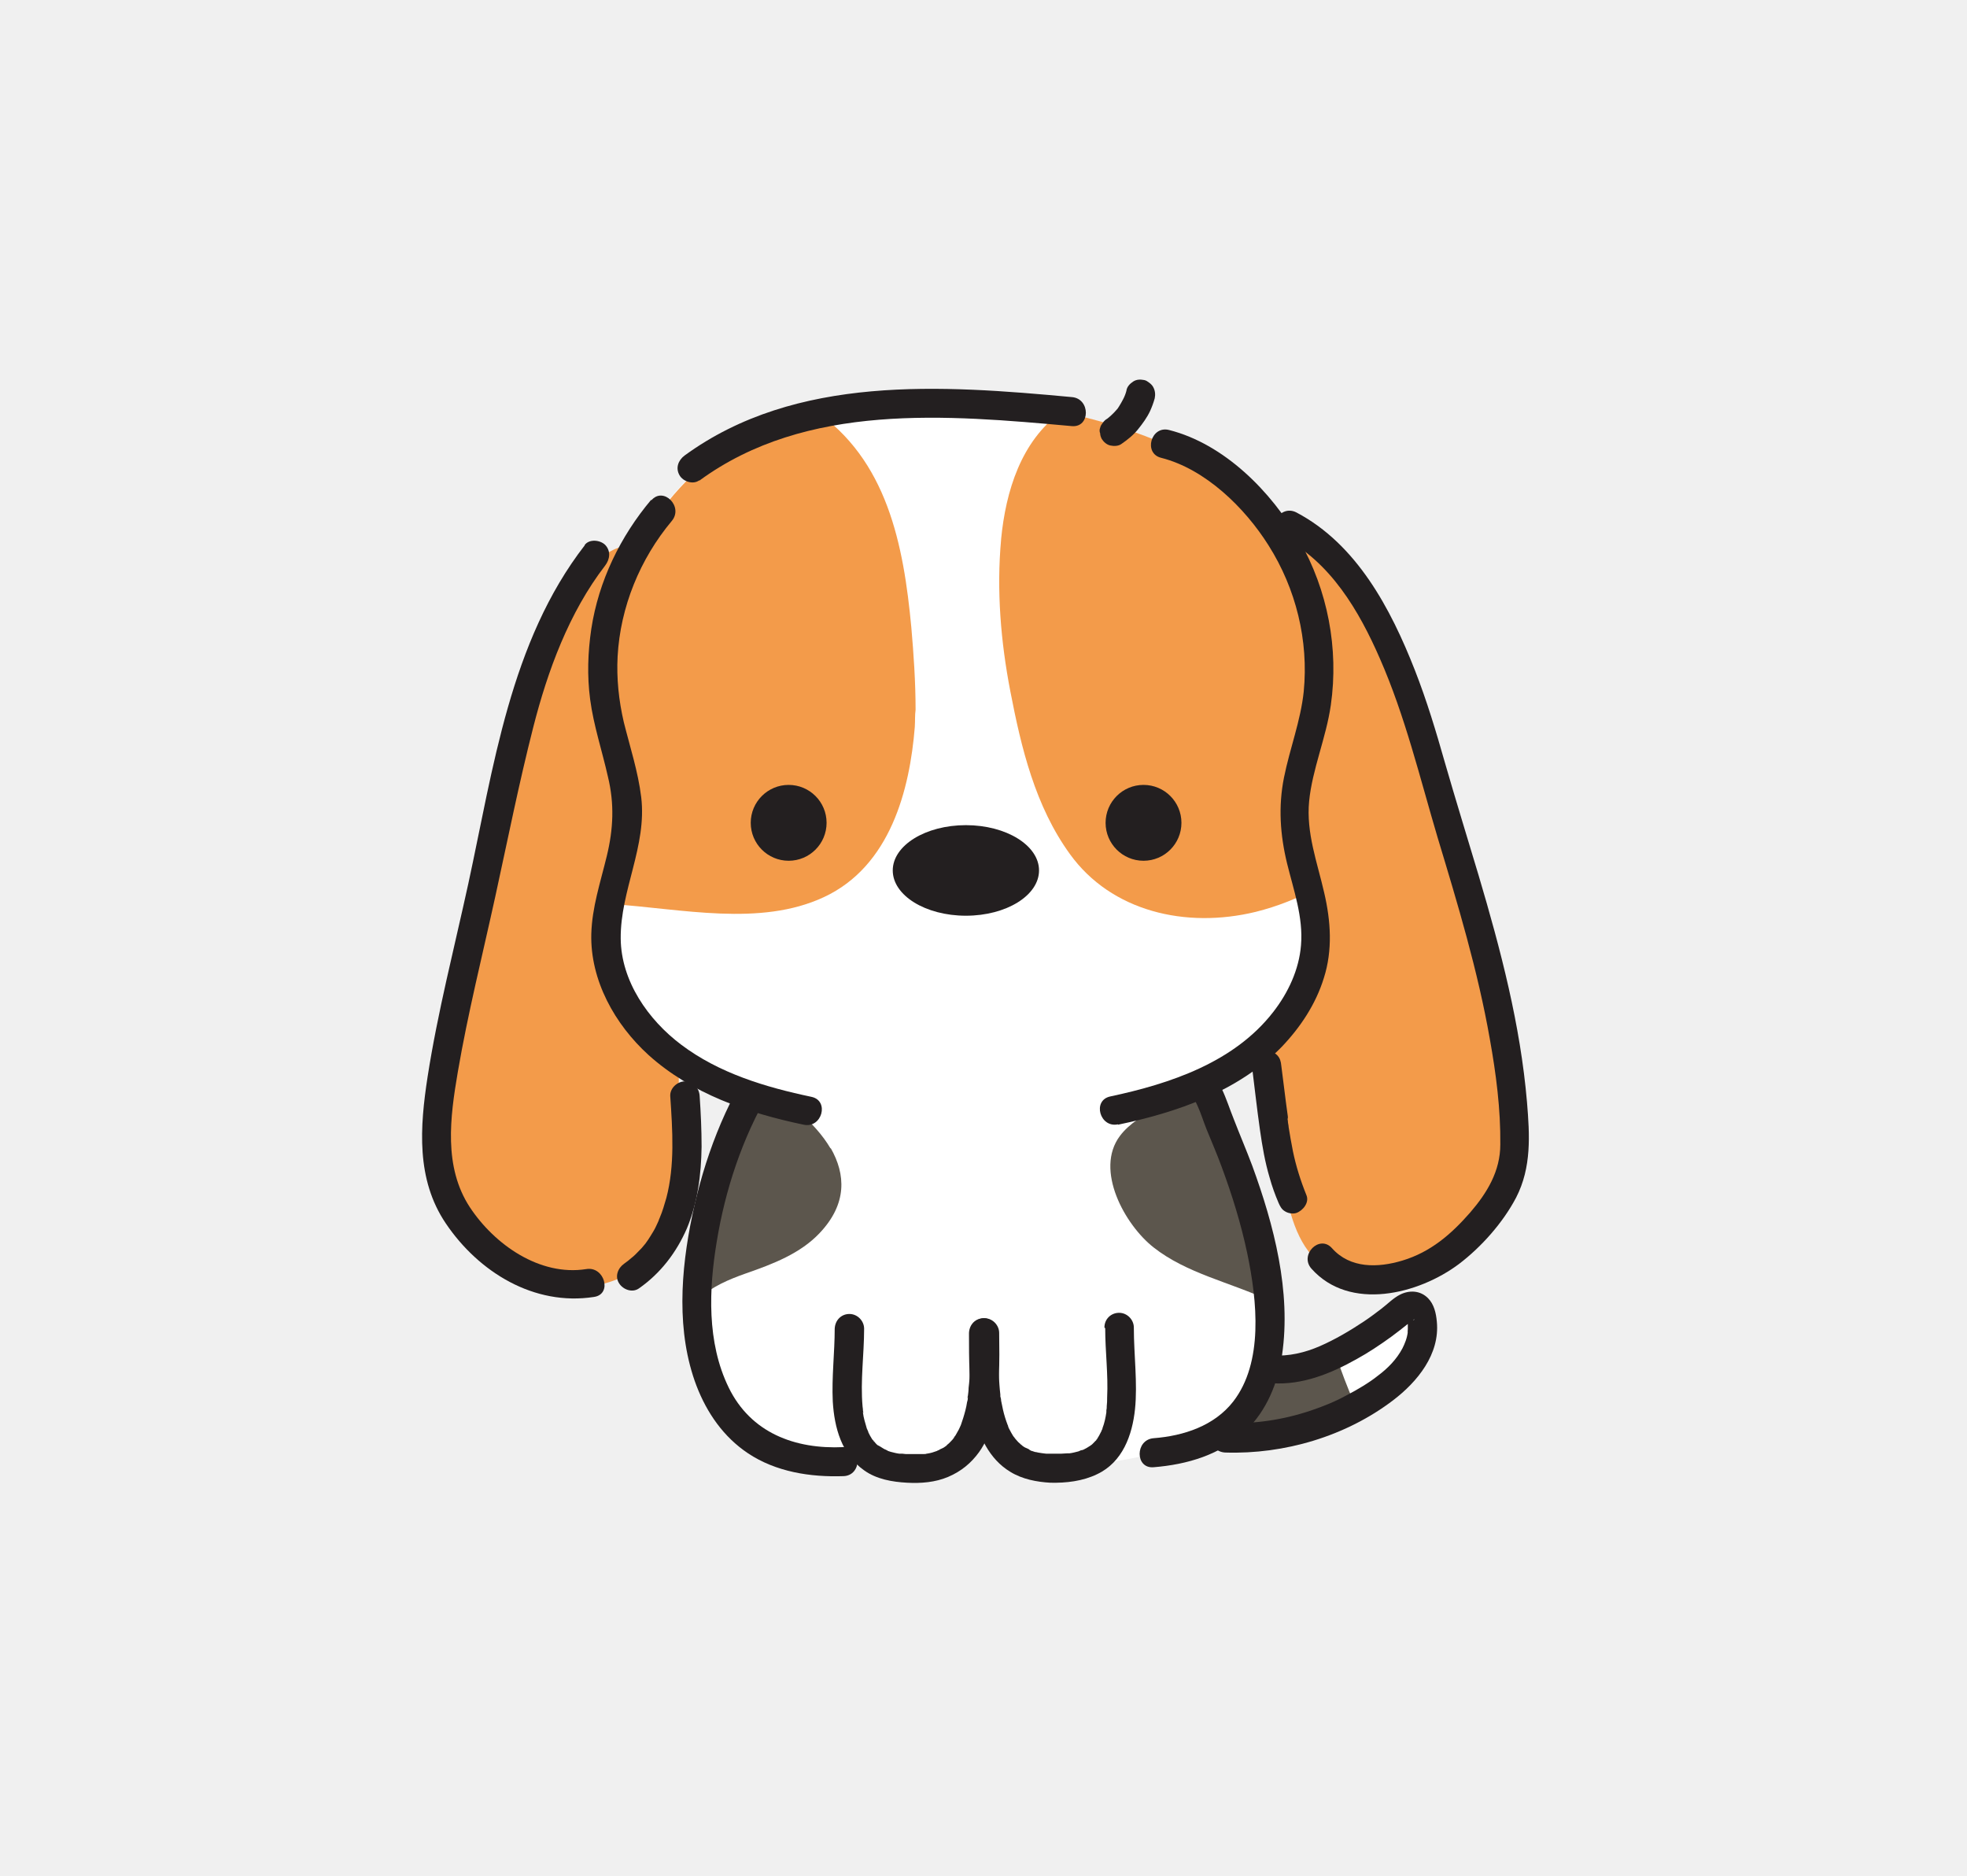
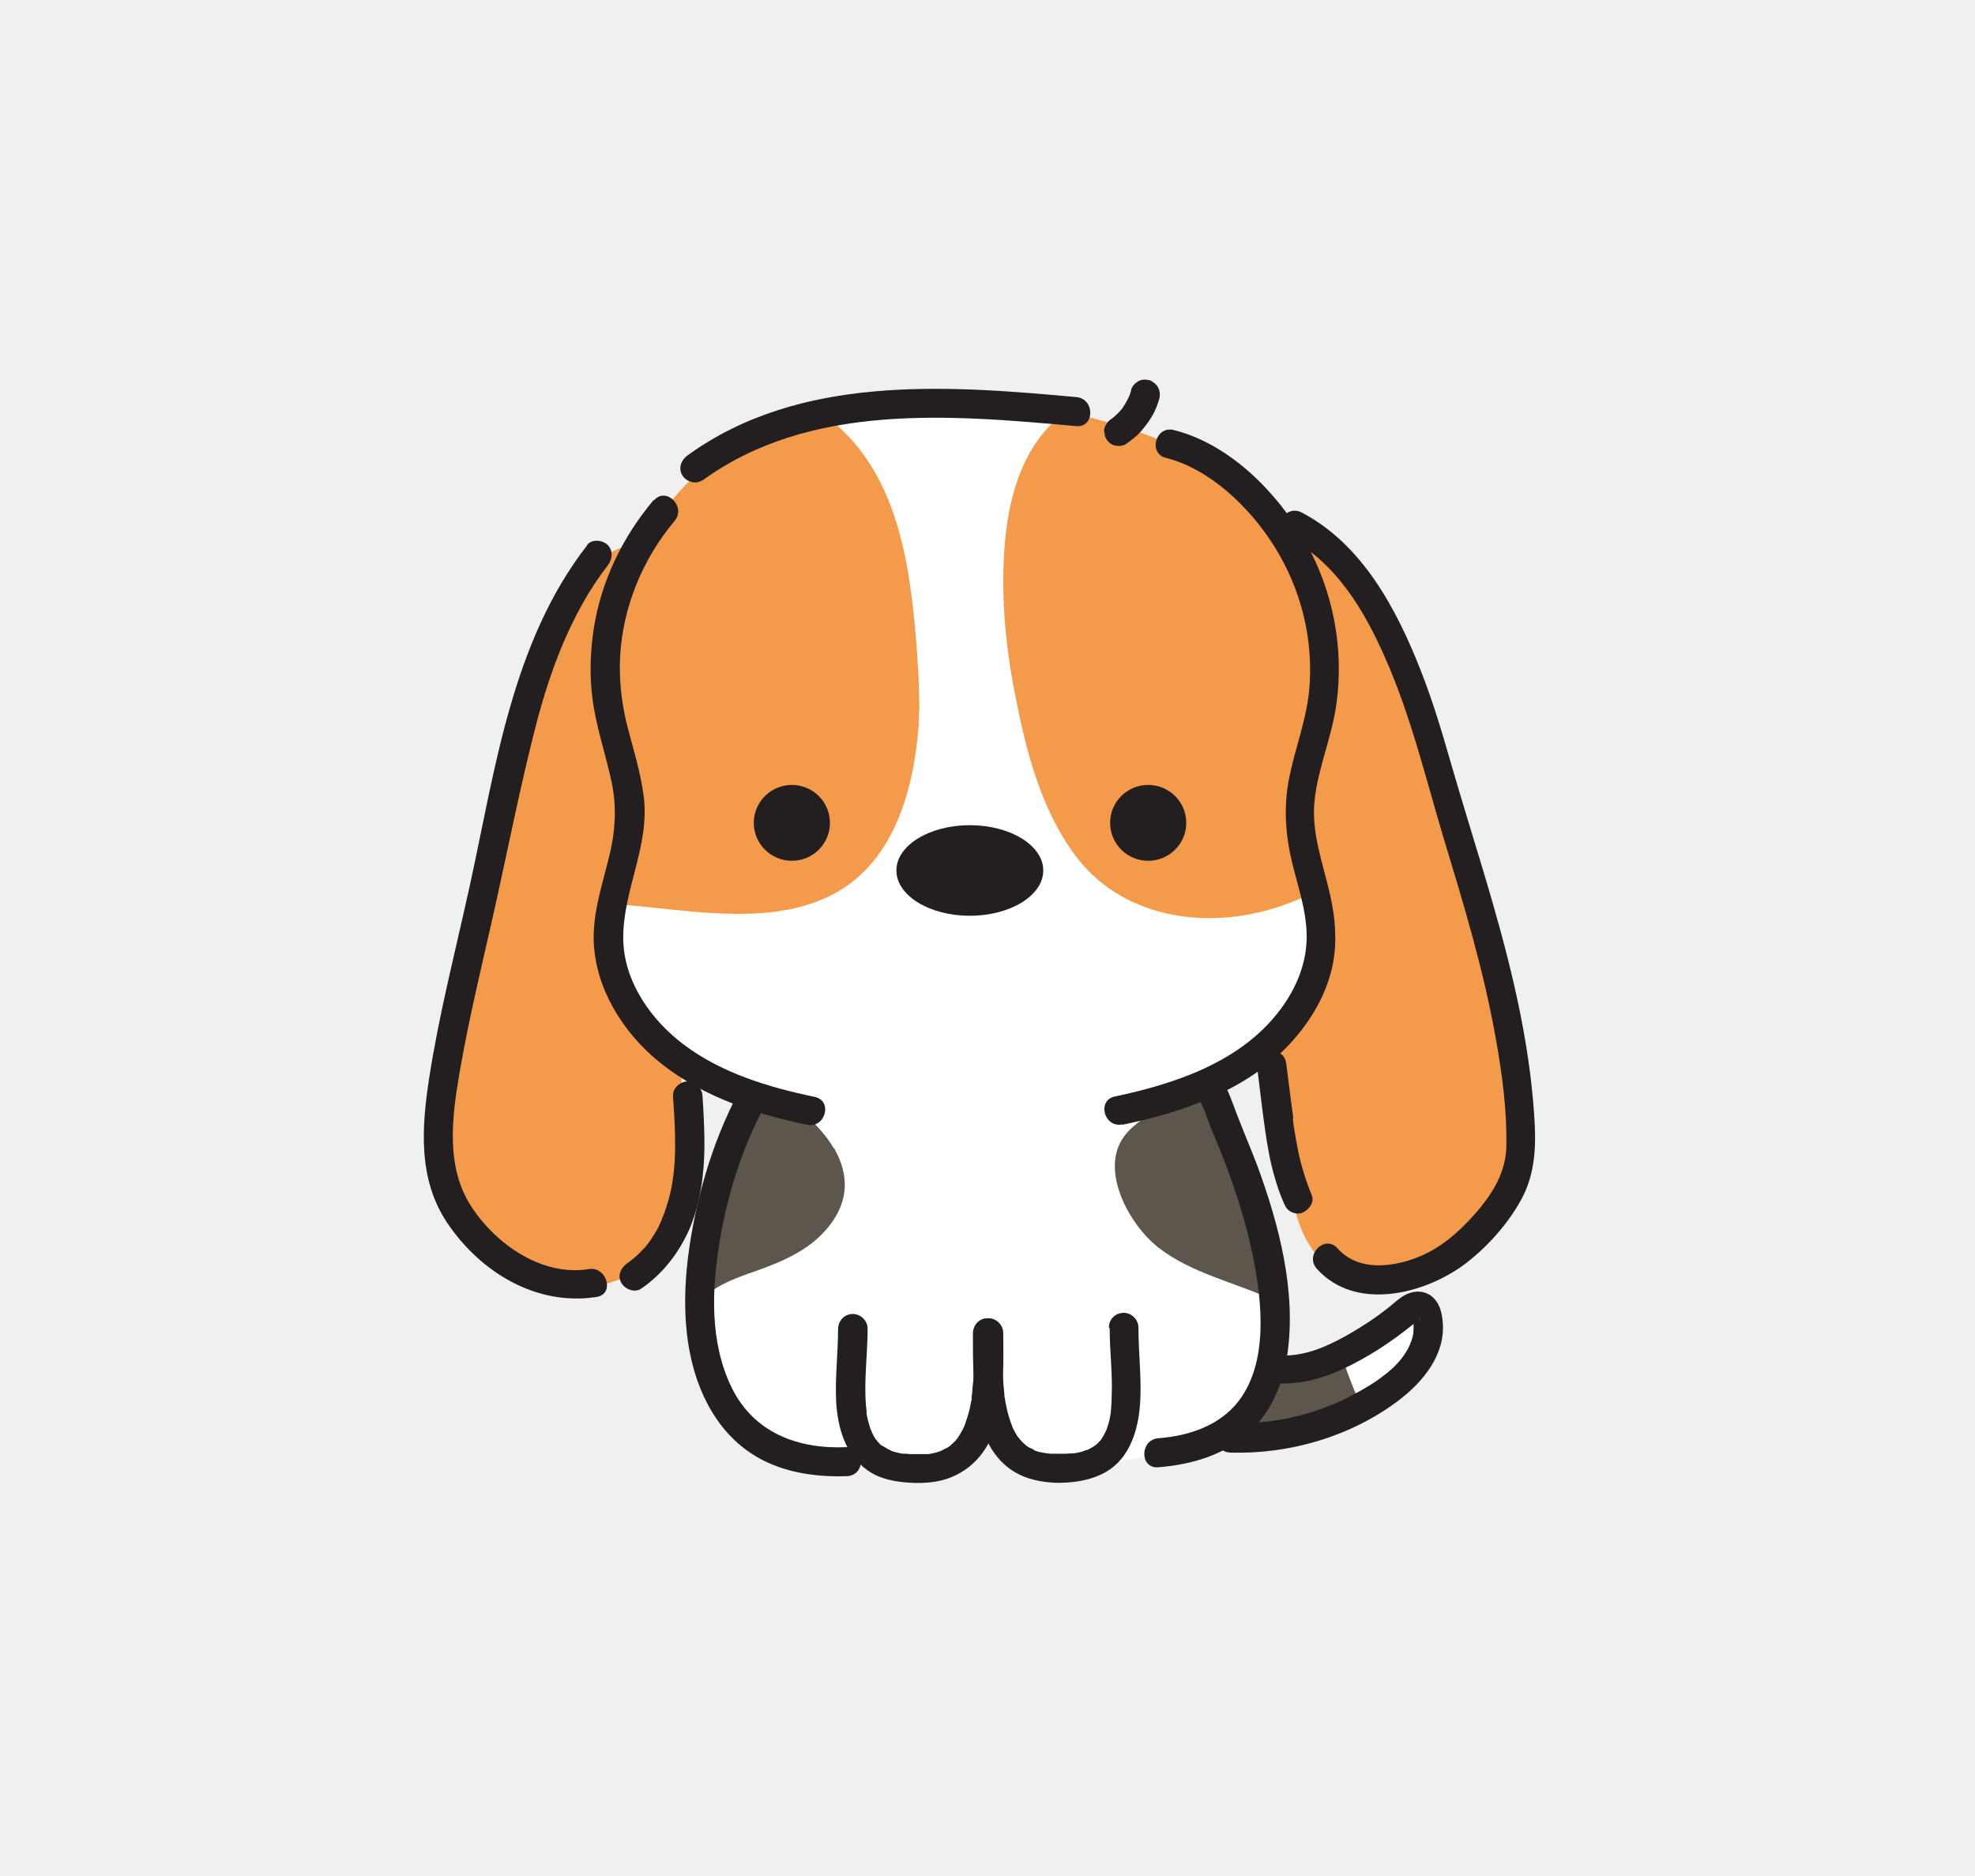
- <svg xmlns="http://www.w3.org/2000/svg" id="dog" version="1.1" viewBox="0 0 50.83 48.47">
-   <defs>
-     <style>
-       .st0 {
-         fill: #231f20;
-       }
- 
-       .st1 {
-         fill: #fff;
-       }
- 
-       .st2 {
-         fill: #f39b4a;
-       }
- 
-       .st3 {
-         fill: #5c564d;
-       }
-     </style>
-   </defs>
-   <g>
-     <g>
-       <path class="st1" d="M32.39,31.26c-.24-.76-.55-1.5-.83-2.15-.15-.34-.35-1.03-.66-1.25-1.08-1.64-2.91-2.78-4.86-3-2.02-.23-4.12.5-5.56,1.93-2.51,2.5-4.47,11.26,1.33,10.97l.41-.44c.19.31.49.53.98.6,1.74.24,2.15-.84,2.25-2.14.1,1.29.51,2.37,2.25,2.14,1-.14,1.95-.26,2.9-.59,1.04-.37,2.27-.16,3.34-.54.71-.25,1.61-.69,2.18-1.18.37-.32,1.02-1.26.38-1.57-.5-.25-1.45.62-1.84.83-.44.24-.94.41-1.44.36-.55-.06-.29-1.34-.33-1.72-.06-.76-.25-1.51-.49-2.24Z" />
-       <path class="st3" d="M34.48,34.94c-.4.19-.84.33-1.28.28-.16-.02-.24-.13-.29-.3-.14.18-.29.36-.43.54-.14.4-.31.79-.55,1.15-.13.19-.27.37-.42.54.81-.1,1.66-.09,2.43-.37.33-.12.71-.28,1.08-.47-.2-.45-.37-.91-.53-1.38Z" />
-       <g>
-         <path class="st3" d="M21.46,29.67c-.41-.7-1.2-1.3-1.88-1.68-.42-.24-1.58,5.03-1.52,5.55.38-.31.74-.47,1.22-.64.69-.24,1.4-.51,1.9-1.04.72-.76.67-1.52.29-2.19Z" />
-         <path class="st3" d="M31.53,29.12c-.17-.38-.33-.77-.42-1.15-.61.24-1.19.56-1.72.96-.17.12-.33.26-.45.42-.66.88.13,2.3.87,2.88.85.67,1.97.9,2.94,1.35.33.15-.35-2.58-.41-2.73-.23-.57-.54-1.14-.81-1.73Z" />
-       </g>
-       <g>
-         <path class="st0" d="M21.57,34.32c0,.63-.08,1.26-.05,1.89.04.68.23,1.37.81,1.78.32.23.73.3,1.11.32.36.02.73-.01,1.06-.15s.59-.35.8-.64c.18-.25.29-.54.36-.84.18-.73.17-1.5.16-2.24,0-.2-.17-.38-.38-.38s-.38.16-.38.38c0,.32,0,.64,0,.95,0,.16-.01.31-.03.47,0,.07-.01.14-.02.22,0,.03-.02.1,0-.02,0,.02,0,.04,0,.06,0,.04-.01.08-.02.11-.02.14-.06.28-.1.41-.02.06-.04.12-.06.18-.03.09.04-.08,0,0-.02.04-.03.07-.05.11-.03.05-.06.11-.09.16-.02.02-.03.04-.05.07-.04.05.06-.07.02-.02-.01.02-.03.03-.04.05-.04.04-.08.09-.13.13-.01,0-.02.02-.03.03-.03.03.08-.06.03-.02-.03.02-.06.04-.1.07-.05.03-.12.05-.17.09.05-.04.08-.03.04-.02-.02,0-.03.01-.05.02-.04.01-.08.03-.12.04-.07.02-.14.03-.21.04,0,0,.1-.01.04,0-.02,0-.04,0-.06,0-.05,0-.1,0-.14,0-.08,0-.17,0-.25,0-.05,0-.1,0-.15-.01-.03,0-.05,0-.08,0-.09-.01.08.01,0,0s-.15-.03-.23-.05c-.04-.01-.08-.03-.11-.04-.07-.02.08.04.02,0-.02,0-.03-.02-.05-.02-.06-.03-.11-.07-.17-.1s.07.06.02.02c-.01-.01-.03-.02-.04-.03-.03-.02-.05-.05-.07-.07-.02-.02-.04-.06-.07-.08.06.04.05.07.03.04,0-.01-.02-.03-.03-.04-.04-.06-.07-.12-.1-.18,0-.02-.01-.03-.02-.05-.03-.06.03.09.01.03,0-.03-.02-.05-.03-.08-.02-.07-.04-.14-.06-.21-.02-.07-.03-.13-.04-.2,0-.02,0-.04,0-.06.02.11,0,.06,0,.03,0-.04,0-.08-.01-.13-.06-.67.04-1.34.04-2.01,0-.2-.17-.38-.38-.38s-.37.16-.38.38h0Z" />
-         <path class="st0" d="M31.32,27.82c-1.32-2.09-3.69-3.43-6.17-3.38-2.15.04-4.33,1.08-5.58,2.86-.84,1.21-1.38,2.67-1.68,4.1s-.42,3.02.11,4.41c.27.7.7,1.32,1.33,1.74.72.48,1.61.62,2.47.59.48-.02.48-.77,0-.75-1.26.06-2.4-.37-2.97-1.54s-.51-2.55-.31-3.76c.22-1.35.66-2.68,1.35-3.86.9-1.55,2.45-2.57,4.21-2.91,2.55-.5,5.21.71,6.59,2.9.26.41.91.03.65-.38h0Z" />
-         <path class="st0" d="M28.56,34.32c0,.6.08,1.19.05,1.79,0,.07,0,.14-.01.22,0,.04,0,.07-.01.11,0,.02,0,.03,0,.05.01-.13,0-.03,0,0-.02.14-.05.28-.1.41,0,.03-.02.05-.03.08-.02.07.04-.09.01-.03,0,.02-.01.03-.02.05-.03.06-.06.12-.1.18,0,.01-.02.02-.02.03-.02.04-.04.02.02-.03-.02.02-.04.05-.07.08-.02.02-.04.04-.06.06-.01.01-.03.02-.04.03-.07.06.06-.04,0,0-.06.04-.11.07-.17.1-.03.02-.13.04-.01,0-.04.01-.09.03-.13.05-.08.02-.15.04-.23.05-.03,0-.04.02.03,0-.02,0-.06,0-.08,0-.06,0-.11.01-.17.01-.08,0-.17,0-.25,0-.04,0-.09,0-.13,0-.04,0-.17-.03-.05,0-.07-.02-.14-.02-.21-.04-.04,0-.07-.02-.11-.03-.02,0-.03-.01-.05-.02-.04-.02-.04-.04.02.01-.04-.04-.12-.06-.17-.09-.03-.02-.06-.04-.08-.06-.01,0-.06-.04,0,0s0,0-.01-.01c-.05-.04-.09-.08-.13-.13-.03-.03-.08-.12-.01-.01-.02-.03-.04-.05-.06-.08-.03-.05-.06-.1-.09-.16-.02-.03-.03-.06-.04-.09,0-.01,0-.02-.01-.03-.03-.06.04.1,0,0-.05-.13-.09-.26-.12-.39-.02-.08-.03-.16-.05-.24,0-.04-.01-.08-.02-.11-.01-.07.01.1,0,.02,0-.02,0-.05,0-.07-.02-.17-.03-.34-.04-.51-.02-.36-.01-.72-.01-1.08,0-.2-.17-.38-.38-.38s-.37.16-.38.38c0,.68,0,1.37.12,2.04.12.61.4,1.22.95,1.55.31.19.68.26,1.03.28.41.01.84-.04,1.21-.22.66-.31.91-1.01.98-1.68s-.03-1.4-.03-2.11c0-.2-.17-.38-.38-.38s-.38.16-.38.38h0Z" />
-         <path class="st0" d="M30.66,28.14c.14.08.22.3.29.44.09.2.15.4.23.6.13.32.27.64.39.97.27.73.5,1.47.66,2.23.26,1.24.42,2.82-.36,3.83-.49.63-1.28.89-2.06.95-.48.04-.48.79,0,.75.87-.07,1.73-.32,2.38-.94.54-.52.83-1.23.94-1.96.24-1.64-.21-3.36-.77-4.89-.15-.4-.33-.82-.48-1.21-.2-.49-.35-1.13-.84-1.42-.42-.25-.79.4-.38.65h0Z" />
-       </g>
-     </g>
-     <path class="st0" d="M32.88,35.74c.77.05,1.51-.25,2.17-.62.31-.17.61-.37.9-.58.15-.11.29-.22.44-.34.03-.03.07-.06.1-.08-.05.03.06-.04.06-.03-.01.04-.15-.01-.14,0-.07-.08-.08-.09-.05-.03-.01-.04-.01-.03,0,0,0,.03.01.05.02.08-.01-.06,0,.07,0,.07,0,.04,0,.08,0,.13,0,0-.01.13,0,.07-.02.17-.08.31-.14.43-.15.28-.37.51-.64.71-.21.17-.53.36-.8.5-.31.17-.59.28-.91.39-.74.25-1.45.35-2.23.33-.2,0-.38.18-.38.38,0,.21.17.37.38.38,1.53.05,3.12-.42,4.34-1.35.63-.48,1.21-1.19,1.13-2.03-.02-.22-.07-.45-.23-.61-.2-.2-.48-.21-.72-.09-.18.09-.33.25-.49.37-.13.1-.29.22-.44.32-.36.24-.75.47-1.14.64s-.81.27-1.24.24c-.2-.01-.38.18-.38.38,0,.21.17.36.38.38h0Z" />
-   </g>
-   <g>
-     <g>
-       <path class="st2" d="M13.88,17.47c-.92,3.19-1.56,6.44-2.2,9.68-.38,1.96-.62,4.07,1.3,5.43.54.38,1.19.64,1.86.67,1.1.04,2.17-.62,2.5-1.59.18-.55.19-1.13.19-1.7,0-1.45.02-2.89.03-4.34.02-3.07.04-6.15-.58-9.17-.15-.76.08-3.08-1.38-2.1-1.01.68-1.43,2.06-1.73,3.11Z" />
-       <path class="st2" d="M32.17,19.05c0,.2,0,.4,0,.6.03,1.22-.38,2.45-.34,3.69.03,1.27.31,2.52.58,3.77.27,1.22.53,2.44.8,3.67.17.78.42,1.66,1.18,2.03.35.17.76.2,1.16.17,1.65-.12,3.14-1.3,3.53-2.79.65-2.52-.53-5.61-1.34-7.98-.71-2.08-1.26-4.28-2.21-6.28-.48-1-.87-1.8-2.05-2.11-.1-.03-.21-.05-.31-.01-.1.04-.16.14-.21.24-.33.69-.44,1.45-.55,2.2-.14.96-.23,1.88-.24,2.83Z" />
-       <g>
-         <path class="st1" d="M15.65,17.91c.11,1.27.66,2.59.49,3.88s-.75,2.25-.32,3.56c.53,1.61,2.82,2.93,4.51,3.35.73.18,1.48.25,2.23.32,2.28.21,4.74.24,6.96-.47s4.87-2.42,4.66-4.86c-.07-.84-.5-1.62-.59-2.45-.08-.8.15-1.59.29-2.38.44-2.33.11-4.51-1.82-6.17-1.54-1.32-3.64-1.89-5.66-2.24-2.71-.46-5.86-.33-8.04,1.4-1.84,1.46-2.9,3.85-2.71,6.06Z" />
-         <path class="st2" d="M23.64,18.77c.01-.14,0-.29.02-.43,0-.72-.05-1.44-.11-2.13-.2-2.13-.62-4.34-2.52-5.62-.97.25-1.88.65-2.66,1.27-1.84,1.46-2.9,3.85-2.71,6.06.11,1.27.66,2.59.49,3.88-.07.55-.23,1.05-.34,1.56,1.81.12,3.83.59,5.48-.18,1.72-.8,2.22-2.78,2.35-4.4Z" />
-         <path class="st2" d="M25.87,13.94c-.12,1.31-.01,2.64.24,3.93.28,1.45.64,2.96,1.54,4.2,1.07,1.48,2.99,1.93,4.8,1.49.56-.14,1.09-.35,1.58-.62-.16-.57-.38-1.12-.44-1.71-.08-.8.15-1.59.29-2.38.44-2.33.11-4.51-1.82-6.17-1.28-1.1-2.95-1.67-4.63-2.04-1.05.76-1.44,2.06-1.56,3.29Z" />
-       </g>
-     </g>
-     <g>
-       <g>
-         <circle class="st0" cx="20.38" cy="21.26" r=".98" />
-         <circle class="st0" cx="29.55" cy="21.26" r=".98" />
-       </g>
-       <ellipse class="st0" cx="24.96" cy="22.49" rx="1.89" ry="1.17" />
-     </g>
-     <g>
-       <path class="st0" d="M18.07,12.42c2.77-2.03,6.41-1.7,9.63-1.41.48.04.48-.71,0-.75-3.35-.31-7.13-.59-10.01,1.51-.16.12-.24.32-.13.51.09.16.35.25.51.13h0Z" />
-       <path class="st0" d="M29.11,10.09c-.02.08-.05.15-.08.22l.04-.09c-.06.13-.13.25-.21.37l.06-.08c-.09.11-.19.22-.3.3l.08-.06s-.06.05-.09.07c-.04.02-.08.06-.11.1-.03.04-.06.08-.07.13-.02.05-.02.1,0,.15,0,.05.02.1.04.14.05.08.13.15.22.17s.21.02.29-.04c.16-.11.31-.23.43-.38s.23-.3.31-.47c.05-.11.09-.22.12-.33.02-.1.01-.2-.04-.29-.02-.04-.06-.08-.1-.11-.04-.03-.08-.06-.13-.07-.1-.02-.2-.02-.29.04s-.15.13-.17.22h0Z" />
-       <path class="st0" d="M16.83,12.91c-.8.95-1.36,2.1-1.55,3.34-.09.61-.11,1.21-.03,1.82.09.68.31,1.33.46,2,.17.7.14,1.35-.03,2.05s-.38,1.32-.4,2.01c-.03,1.2.61,2.34,1.48,3.13,1.11,1,2.57,1.5,4.01,1.8.47.1.67-.62.2-.72-1.19-.25-2.39-.61-3.37-1.35-.85-.64-1.55-1.64-1.56-2.74-.01-1.25.68-2.38.53-3.65-.08-.66-.29-1.3-.45-1.94-.13-.56-.19-1.13-.16-1.7.07-1.28.58-2.52,1.4-3.5.31-.37-.22-.9-.53-.53h0Z" />
-       <path class="st0" d="M28.89,29.06c1.53-.32,3.1-.86,4.22-2,.49-.51.89-1.11,1.1-1.79.23-.72.18-1.47.01-2.2-.18-.79-.47-1.55-.39-2.37s.44-1.64.56-2.48c.21-1.46-.08-2.97-.81-4.25s-1.95-2.5-3.37-2.86c-.47-.12-.67.61-.2.72,1.14.29,2.16,1.29,2.77,2.26.71,1.12,1.04,2.46.91,3.78-.08.76-.36,1.47-.51,2.22s-.1,1.48.08,2.22c.17.69.42,1.39.36,2.11-.05.63-.33,1.23-.72,1.73-1.01,1.3-2.66,1.85-4.21,2.18-.47.1-.27.82.2.72h0Z" />
-       <path class="st0" d="M15.11,14.09c-1.93,2.49-2.36,5.76-3.01,8.75-.36,1.65-.79,3.31-1.05,4.98-.2,1.3-.3,2.65.47,3.79.85,1.26,2.28,2.14,3.83,1.9.48-.07.27-.8-.2-.72-1.2.19-2.37-.63-3.01-1.6-.68-1.04-.51-2.32-.31-3.49.26-1.52.64-3.03.97-4.54s.61-2.92.98-4.37.92-2.96,1.86-4.18c.12-.16.15-.37,0-.53-.13-.13-.41-.16-.53,0h0Z" />
-       <path class="st0" d="M16.51,33.29c.56-.39.97-.93,1.24-1.55.28-.67.37-1.39.38-2.11,0-.44-.02-.87-.05-1.31-.01-.2-.16-.38-.38-.38-.19,0-.39.17-.38.38.06.89.12,1.79-.1,2.63-.05.17-.1.35-.17.51.03-.06-.03.06-.03.08-.02.04-.04.09-.06.13-.04.09-.09.17-.14.25-.04.07-.09.14-.14.21-.03.04-.03.04,0,0-.02.02-.03.04-.05.06-.03.04-.06.07-.1.11-.07.07-.13.14-.21.2,0,0-.12.1-.07.06-.04.03-.08.06-.12.09-.16.11-.25.33-.13.51.1.16.34.25.51.13h0Z" />
-       <path class="st0" d="M33.14,13.88c1.24.64,1.98,1.9,2.52,3.14.65,1.48,1.03,3.07,1.49,4.62.52,1.72,1.04,3.44,1.35,5.21.16.89.28,1.81.27,2.72,0,.69-.34,1.25-.78,1.76-.49.56-1.02,1.02-1.75,1.24-.63.19-1.35.21-1.82-.32-.32-.36-.85.17-.53.53.99,1.11,2.77.66,3.81-.12.58-.44,1.14-1.07,1.48-1.72.4-.78.35-1.61.28-2.46-.17-2-.68-3.94-1.25-5.86-.29-.97-.59-1.94-.87-2.91-.23-.81-.47-1.61-.78-2.4-.62-1.58-1.5-3.25-3.06-4.07-.43-.22-.81.42-.38.65h0Z" />
-       <path class="st0" d="M32.35,27.53c.07.56.13,1.11.21,1.67.06.42.13.83.25,1.23.06.22.14.44.23.65.04.09.08.17.17.22.08.05.2.07.29.04.17-.06.34-.27.26-.46-.15-.37-.27-.75-.35-1.14-.04-.21-.08-.42-.11-.62,0-.05-.02-.1-.02-.16,0-.01-.02-.11,0-.05,0,.06,0,.01,0,0,0-.02,0-.04,0-.06-.02-.12-.03-.25-.05-.37-.04-.32-.08-.64-.12-.95-.01-.1-.03-.19-.11-.27-.07-.07-.17-.11-.27-.11-.18,0-.4.17-.38.38h0Z" />
-     </g>
-   </g>
+ <svg xmlns="http://www.w3.org/2000/svg" width="80" height="76" viewBox="0 0 80 76" fill="none">
+   <path d="M50.977 49.015C50.599 47.823 50.111 46.663 49.671 45.644C49.435 45.11 49.12 44.029 48.632 43.684C46.932 41.112 44.052 39.325 40.983 38.98C37.804 38.619 34.498 39.764 32.232 42.006C28.282 45.926 25.197 59.661 34.325 59.206L34.971 58.517C35.27 59.003 35.742 59.348 36.513 59.457C39.252 59.834 39.897 58.14 40.054 56.102C40.212 58.125 40.857 59.818 43.596 59.457C45.169 59.238 46.664 59.05 48.16 58.532C49.797 57.952 51.732 58.281 53.416 57.686C54.534 57.294 55.95 56.604 56.847 55.835C57.43 55.334 58.453 53.86 57.446 53.374C56.659 52.982 55.163 54.346 54.55 54.675C53.857 55.051 53.07 55.318 52.283 55.239C51.418 55.145 51.827 53.138 51.764 52.543C51.669 51.351 51.37 50.175 50.993 49.03L50.977 49.015Z" fill="white" />
+   <path d="M54.267 54.783C53.638 55.081 52.945 55.301 52.253 55.222C52.001 55.191 51.875 55.019 51.796 54.752C51.576 55.034 51.34 55.316 51.119 55.599C50.899 56.226 50.632 56.837 50.254 57.402C50.049 57.7 49.829 57.982 49.593 58.249C50.868 58.092 52.205 58.107 53.417 57.668C53.937 57.48 54.535 57.229 55.117 56.931C54.802 56.226 54.535 55.505 54.283 54.768L54.267 54.783Z" fill="#5C564D" />
+   <path d="M33.775 46.522C33.129 45.424 31.886 44.483 30.816 43.888C30.155 43.511 28.329 51.774 28.424 52.59C29.021 52.104 29.588 51.853 30.344 51.586C31.43 51.21 32.547 50.787 33.334 49.956C34.467 48.764 34.388 47.572 33.79 46.522H33.775Z" fill="#5C564D" />
+   <path d="M49.623 45.659C49.356 45.063 49.104 44.451 48.962 43.855C48.002 44.232 47.09 44.733 46.255 45.361C45.988 45.549 45.736 45.768 45.547 46.019C44.508 47.399 45.752 49.626 46.916 50.535C48.254 51.586 50.017 51.946 51.544 52.652C52.063 52.887 50.993 48.606 50.898 48.371C50.536 47.477 50.048 46.584 49.623 45.659Z" fill="#5C564D" />
+   <path d="M33.948 53.813C33.948 54.8 33.822 55.788 33.869 56.776C33.932 57.842 34.231 58.924 35.144 59.567C35.648 59.928 36.293 60.038 36.891 60.069C37.457 60.1 38.04 60.053 38.559 59.834C39.078 59.614 39.488 59.285 39.818 58.83C40.102 58.438 40.275 57.983 40.385 57.513C40.668 56.368 40.652 55.161 40.637 54.001C40.637 53.687 40.369 53.405 40.039 53.405C39.708 53.405 39.441 53.656 39.441 54.001C39.441 54.502 39.441 55.004 39.441 55.49C39.441 55.741 39.425 55.976 39.393 56.227C39.393 56.337 39.378 56.447 39.362 56.572C39.362 56.619 39.33 56.729 39.362 56.541C39.362 56.572 39.362 56.604 39.362 56.635C39.362 56.698 39.346 56.76 39.33 56.807C39.299 57.027 39.236 57.246 39.173 57.45C39.142 57.544 39.11 57.638 39.078 57.733C39.031 57.874 39.142 57.607 39.078 57.733C39.047 57.795 39.031 57.842 39 57.905C38.953 57.983 38.905 58.078 38.858 58.156C38.827 58.187 38.811 58.219 38.779 58.266C38.717 58.344 38.874 58.156 38.811 58.234C38.795 58.266 38.764 58.281 38.748 58.313C38.685 58.375 38.622 58.454 38.543 58.517C38.528 58.517 38.512 58.548 38.496 58.564C38.449 58.611 38.622 58.469 38.543 58.532C38.496 58.564 38.449 58.595 38.386 58.642C38.307 58.689 38.197 58.72 38.118 58.783C38.197 58.72 38.244 58.736 38.181 58.752C38.15 58.752 38.134 58.767 38.103 58.783C38.04 58.799 37.977 58.83 37.914 58.846C37.804 58.877 37.694 58.893 37.583 58.908C37.583 58.908 37.741 58.893 37.646 58.908C37.615 58.908 37.583 58.908 37.552 58.908C37.473 58.908 37.395 58.908 37.331 58.908C37.206 58.908 37.064 58.908 36.938 58.908C36.859 58.908 36.781 58.908 36.702 58.893C36.655 58.893 36.623 58.893 36.576 58.893C36.434 58.877 36.702 58.908 36.576 58.893C36.45 58.877 36.34 58.846 36.214 58.814C36.151 58.799 36.088 58.767 36.041 58.752C35.931 58.72 36.167 58.814 36.072 58.752C36.041 58.752 36.025 58.72 35.994 58.72C35.899 58.673 35.821 58.611 35.726 58.564C35.632 58.517 35.836 58.658 35.758 58.595C35.742 58.579 35.71 58.564 35.695 58.548C35.648 58.517 35.616 58.469 35.584 58.438C35.553 58.407 35.522 58.344 35.474 58.313C35.569 58.375 35.553 58.422 35.522 58.375C35.522 58.36 35.49 58.328 35.474 58.313C35.411 58.219 35.364 58.124 35.317 58.03C35.317 57.999 35.301 57.983 35.285 57.952C35.238 57.858 35.333 58.093 35.301 57.999C35.301 57.952 35.27 57.921 35.254 57.874C35.222 57.764 35.191 57.654 35.16 57.544C35.128 57.435 35.112 57.34 35.097 57.231C35.097 57.199 35.097 57.168 35.097 57.137C35.128 57.309 35.097 57.231 35.097 57.184C35.097 57.121 35.097 57.058 35.081 56.98C34.986 55.929 35.144 54.879 35.144 53.828C35.144 53.515 34.876 53.232 34.546 53.232C34.215 53.232 33.963 53.483 33.948 53.828V53.813Z" fill="#231F20" />
+   <path d="M49.293 43.62C47.216 40.343 43.486 38.242 39.583 38.321C36.199 38.383 32.768 40.014 30.8 42.805C29.478 44.702 28.628 46.991 28.156 49.234C27.684 51.476 27.495 53.969 28.329 56.148C28.754 57.246 29.431 58.218 30.423 58.877C31.556 59.629 32.957 59.849 34.31 59.802C35.066 59.77 35.066 58.594 34.31 58.626C32.327 58.72 30.533 58.046 29.636 56.211C28.739 54.377 28.833 52.213 29.148 50.316C29.494 48.199 30.187 46.113 31.273 44.263C32.689 41.833 35.129 40.233 37.898 39.7C41.912 38.916 46.098 40.814 48.27 44.247C48.68 44.89 49.703 44.294 49.293 43.652V43.62Z" fill="#231F20" />
+   <path d="M44.949 53.813C44.949 54.754 45.075 55.679 45.028 56.619C45.028 56.729 45.028 56.839 45.012 56.964C45.012 57.027 45.012 57.074 44.996 57.137C44.996 57.168 44.996 57.184 44.996 57.215C44.996 57.168 45.012 57.011 44.996 57.215C44.965 57.435 44.918 57.654 44.839 57.858C44.839 57.905 44.808 57.937 44.792 57.984C44.76 58.093 44.855 57.843 44.808 57.937C44.808 57.968 44.792 57.984 44.776 58.015C44.729 58.109 44.682 58.203 44.619 58.297C44.619 58.313 44.587 58.328 44.587 58.344C44.556 58.407 44.524 58.376 44.619 58.297C44.587 58.328 44.556 58.376 44.508 58.423C44.477 58.454 44.446 58.485 44.414 58.517C44.398 58.532 44.367 58.548 44.351 58.564C44.241 58.658 44.446 58.501 44.351 58.564C44.257 58.626 44.178 58.673 44.084 58.721C44.036 58.752 43.879 58.783 44.068 58.721C44.005 58.736 43.926 58.768 43.863 58.799C43.737 58.83 43.627 58.862 43.501 58.877C43.454 58.877 43.438 58.909 43.548 58.877C43.517 58.877 43.454 58.877 43.423 58.877C43.328 58.877 43.249 58.893 43.155 58.893C43.029 58.893 42.887 58.893 42.761 58.893C42.699 58.893 42.62 58.893 42.557 58.893C42.494 58.893 42.289 58.846 42.478 58.893C42.368 58.862 42.258 58.862 42.148 58.83C42.085 58.83 42.038 58.799 41.975 58.783C41.943 58.783 41.927 58.768 41.896 58.752C41.833 58.721 41.833 58.689 41.927 58.768C41.864 58.705 41.739 58.673 41.66 58.626C41.613 58.595 41.565 58.564 41.534 58.532C41.44 58.47 41.518 58.532 41.534 58.532C41.628 58.595 41.534 58.532 41.518 58.517C41.44 58.454 41.377 58.391 41.314 58.313C41.266 58.266 41.188 58.125 41.298 58.297C41.266 58.25 41.235 58.219 41.203 58.172C41.156 58.093 41.109 58.015 41.062 57.921C41.03 57.874 41.014 57.827 40.999 57.78C40.999 57.764 40.999 57.748 40.983 57.733C40.936 57.639 41.046 57.889 40.983 57.733C40.904 57.529 40.841 57.325 40.794 57.121C40.763 56.996 40.747 56.87 40.715 56.745C40.715 56.682 40.7 56.619 40.684 56.572C40.668 56.463 40.7 56.729 40.684 56.604C40.684 56.572 40.684 56.525 40.684 56.494C40.653 56.227 40.637 55.961 40.621 55.694C40.59 55.13 40.605 54.565 40.605 54.001C40.605 53.687 40.338 53.405 40.007 53.405C39.677 53.405 39.425 53.656 39.409 54.001C39.409 55.067 39.409 56.149 39.598 57.2C39.787 58.156 40.228 59.112 41.093 59.63C41.581 59.928 42.163 60.038 42.714 60.069C43.36 60.085 44.036 60.006 44.619 59.724C45.657 59.238 46.051 58.14 46.161 57.09C46.271 56.039 46.114 54.895 46.114 53.781C46.114 53.468 45.846 53.185 45.516 53.185C45.185 53.185 44.918 53.436 44.918 53.781L44.949 53.813Z" fill="#231F20" />
+   <path d="M48.255 44.123C48.475 44.248 48.601 44.593 48.711 44.813C48.853 45.127 48.947 45.44 49.073 45.754C49.278 46.255 49.498 46.757 49.687 47.275C50.112 48.419 50.474 49.58 50.726 50.771C51.135 52.715 51.387 55.193 50.159 56.777C49.388 57.764 48.145 58.172 46.917 58.266C46.162 58.329 46.162 59.505 46.917 59.442C48.286 59.332 49.64 58.94 50.663 57.968C51.513 57.153 51.969 56.04 52.142 54.895C52.52 52.324 51.812 49.627 50.931 47.228C50.694 46.6 50.411 45.942 50.175 45.33C49.86 44.562 49.624 43.559 48.853 43.104C48.192 42.712 47.61 43.731 48.255 44.123Z" fill="#231F20" />
+   <path d="M51.749 56.039C52.961 56.117 54.125 55.647 55.164 55.067C55.652 54.8 56.124 54.487 56.581 54.157C56.816 53.985 57.037 53.813 57.273 53.624C57.32 53.577 57.383 53.53 57.43 53.499C57.352 53.546 57.525 53.436 57.525 53.452C57.509 53.515 57.289 53.436 57.304 53.452C57.194 53.327 57.178 53.311 57.226 53.405C57.21 53.342 57.21 53.358 57.226 53.405C57.226 53.452 57.242 53.483 57.257 53.53C57.242 53.436 57.257 53.64 57.257 53.64C57.257 53.703 57.257 53.766 57.257 53.844C57.257 53.844 57.242 54.048 57.257 53.954C57.226 54.22 57.131 54.44 57.037 54.628C56.801 55.067 56.455 55.428 56.03 55.741C55.699 56.008 55.195 56.306 54.77 56.525C54.283 56.792 53.842 56.964 53.338 57.137C52.174 57.529 51.056 57.685 49.828 57.654C49.514 57.654 49.23 57.936 49.23 58.25C49.23 58.579 49.498 58.83 49.828 58.846C52.237 58.924 54.739 58.187 56.659 56.729C57.651 55.976 58.563 54.863 58.438 53.546C58.406 53.201 58.328 52.84 58.076 52.59C57.761 52.276 57.32 52.26 56.942 52.448C56.659 52.59 56.423 52.84 56.171 53.029C55.967 53.185 55.715 53.373 55.479 53.53C54.912 53.907 54.298 54.267 53.684 54.534C53.071 54.8 52.41 54.957 51.733 54.91C51.418 54.895 51.135 55.192 51.135 55.506C51.135 55.835 51.402 56.07 51.733 56.102L51.749 56.039Z" fill="#231F20" />
+   <path d="M21.846 27.393C20.398 32.395 19.39 37.491 18.383 42.572C17.785 45.645 17.407 48.953 20.429 51.086C21.279 51.681 22.302 52.089 23.357 52.136C25.088 52.199 26.772 51.164 27.291 49.643C27.575 48.781 27.59 47.871 27.59 46.978C27.59 44.704 27.622 42.446 27.637 40.172C27.669 35.359 27.7 30.529 26.725 25.794C26.488 24.602 26.851 20.965 24.553 22.501C22.963 23.568 22.302 25.731 21.83 27.378L21.846 27.393Z" fill="#F39B4A" />
+   <path d="M50.631 29.87C50.631 30.184 50.631 30.498 50.631 30.811C50.678 32.724 50.033 34.653 50.096 36.597C50.143 38.588 50.584 40.548 51.009 42.508C51.434 44.421 51.843 46.334 52.268 48.263C52.536 49.486 52.929 50.866 54.125 51.446C54.676 51.712 55.321 51.76 55.951 51.712C58.548 51.524 60.893 49.674 61.507 47.338C62.53 43.386 60.673 38.541 59.398 34.825C58.28 31.564 57.415 28.114 55.919 24.978C55.164 23.41 54.55 22.156 52.693 21.67C52.536 21.623 52.362 21.591 52.205 21.654C52.048 21.717 51.953 21.874 51.875 22.031C51.355 23.113 51.182 24.304 51.009 25.48C50.789 26.985 50.647 28.428 50.631 29.918V29.87Z" fill="#F39B4A" />
+   <path d="M24.631 28.083C24.804 30.075 25.67 32.144 25.402 34.167C25.135 36.19 24.222 37.695 24.899 39.749C25.733 42.274 29.337 44.343 31.997 45.002C33.146 45.284 34.326 45.394 35.507 45.504C39.095 45.833 42.967 45.88 46.461 44.767C49.955 43.653 54.126 40.972 53.795 37.146C53.685 35.829 53.008 34.606 52.866 33.305C52.74 32.05 53.102 30.812 53.323 29.573C54.015 25.919 53.496 22.501 50.458 19.898C48.035 17.829 44.73 16.935 41.55 16.386C37.285 15.665 32.327 15.869 28.896 18.581C26 20.871 24.332 24.618 24.631 28.083Z" fill="white" />
+   <path d="M37.206 29.431C37.222 29.212 37.206 28.977 37.238 28.757C37.238 27.628 37.159 26.499 37.065 25.418C36.75 22.078 36.089 18.613 33.098 16.605C31.572 16.997 30.14 17.625 28.912 18.597C26.016 20.886 24.348 24.634 24.647 28.099C24.82 30.09 25.686 32.16 25.418 34.182C25.308 35.045 25.056 35.829 24.883 36.629C27.732 36.817 30.911 37.554 33.508 36.346C36.215 35.092 37.002 31.987 37.206 29.447V29.431Z" fill="#F39B4A" />
+   <path d="M40.716 21.858C40.527 23.912 40.7 25.997 41.094 28.02C41.535 30.294 42.101 32.661 43.518 34.606C45.202 36.926 48.224 37.632 51.072 36.942C51.954 36.722 52.788 36.393 53.559 35.97C53.307 35.076 52.961 34.214 52.867 33.288C52.741 32.034 53.103 30.795 53.323 29.557C54.016 25.903 53.496 22.485 50.459 19.882C48.444 18.157 45.816 17.264 43.172 16.684C41.519 17.875 40.905 19.914 40.716 21.842V21.858Z" fill="#F39B4A" />
+   <path d="M32.076 34.872C32.927 34.872 33.618 34.184 33.618 33.335C33.618 32.487 32.927 31.799 32.076 31.799C31.224 31.799 30.533 32.487 30.533 33.335C30.533 34.184 31.224 34.872 32.076 34.872Z" fill="#231F20" />
+   <path d="M46.508 34.872C47.36 34.872 48.051 34.184 48.051 33.335C48.051 32.487 47.36 31.799 46.508 31.799C45.656 31.799 44.966 32.487 44.966 33.335C44.966 34.184 45.656 34.872 46.508 34.872Z" fill="#231F20" />
+   <path d="M39.284 37.099C40.927 37.099 42.259 36.277 42.259 35.264C42.259 34.251 40.927 33.43 39.284 33.43C37.641 33.43 36.31 34.251 36.31 35.264C36.31 36.277 37.641 37.099 39.284 37.099Z" fill="#231F20" />
+   <path d="M28.44 19.474C32.8 16.291 38.529 16.808 43.597 17.263C44.352 17.326 44.352 16.15 43.597 16.087C38.324 15.601 32.375 15.162 27.842 18.455C27.59 18.643 27.465 18.956 27.638 19.254C27.779 19.505 28.189 19.646 28.44 19.458V19.474Z" fill="#231F20" />
+   <path d="M45.816 15.821C45.784 15.947 45.737 16.056 45.69 16.166L45.753 16.025C45.658 16.229 45.548 16.417 45.422 16.605L45.517 16.48C45.375 16.652 45.218 16.825 45.044 16.95L45.17 16.856C45.17 16.856 45.076 16.934 45.029 16.966C44.966 16.997 44.903 17.06 44.855 17.122C44.808 17.185 44.761 17.248 44.745 17.326C44.714 17.405 44.714 17.483 44.745 17.561C44.745 17.64 44.777 17.718 44.808 17.781C44.887 17.906 45.013 18.016 45.154 18.047C45.296 18.079 45.485 18.079 45.611 17.985C45.863 17.812 46.099 17.624 46.288 17.389C46.477 17.154 46.65 16.919 46.776 16.652C46.854 16.48 46.917 16.307 46.964 16.135C46.996 15.978 46.98 15.821 46.901 15.68C46.87 15.617 46.807 15.555 46.744 15.507C46.681 15.46 46.618 15.413 46.539 15.398C46.382 15.366 46.225 15.366 46.083 15.46C45.941 15.555 45.847 15.664 45.816 15.805V15.821Z" fill="#231F20" />
+   <path d="M26.488 20.244C25.229 21.733 24.348 23.536 24.049 25.481C23.907 26.437 23.876 27.378 24.002 28.334C24.143 29.401 24.49 30.42 24.726 31.47C24.993 32.568 24.946 33.587 24.678 34.685C24.411 35.782 24.08 36.754 24.049 37.836C24.002 39.718 25.009 41.505 26.378 42.744C28.125 44.312 30.423 45.096 32.69 45.566C33.429 45.723 33.744 44.594 33.004 44.438C31.131 44.045 29.243 43.481 27.7 42.321C26.363 41.317 25.261 39.749 25.245 38.025C25.229 36.065 26.315 34.293 26.079 32.301C25.953 31.267 25.623 30.263 25.371 29.259C25.166 28.381 25.072 27.488 25.119 26.594C25.229 24.587 26.032 22.643 27.323 21.106C27.811 20.526 26.976 19.695 26.488 20.275V20.244Z" fill="#231F20" />
+   <path d="M45.47 45.566C47.878 45.065 50.349 44.218 52.112 42.431C52.883 41.631 53.513 40.69 53.843 39.624C54.205 38.495 54.126 37.319 53.859 36.174C53.575 34.935 53.119 33.744 53.245 32.458C53.371 31.172 53.937 29.887 54.126 28.57C54.457 26.28 54 23.913 52.852 21.906C51.703 19.899 49.782 17.986 47.547 17.421C46.808 17.233 46.493 18.378 47.233 18.55C49.027 19.005 50.632 20.573 51.592 22.094C52.71 23.85 53.229 25.951 53.025 28.021C52.899 29.212 52.458 30.326 52.222 31.502C51.986 32.678 52.065 33.822 52.348 34.983C52.615 36.065 53.009 37.162 52.914 38.291C52.836 39.279 52.395 40.22 51.781 41.004C50.192 43.042 47.595 43.904 45.155 44.422C44.416 44.579 44.73 45.708 45.47 45.551V45.566Z" fill="#231F20" />
+   <path d="M23.782 22.093C20.744 25.997 20.067 31.125 19.044 35.813C18.478 38.4 17.801 41.003 17.392 43.621C17.077 45.66 16.919 47.776 18.131 49.564C19.469 51.54 21.72 52.919 24.159 52.543C24.915 52.433 24.584 51.289 23.845 51.414C21.956 51.712 20.114 50.426 19.107 48.905C18.037 47.275 18.305 45.268 18.619 43.433C19.029 41.05 19.627 38.682 20.146 36.315C20.665 33.947 21.106 31.736 21.688 29.462C22.271 27.189 23.136 24.821 24.616 22.908C24.805 22.657 24.852 22.328 24.616 22.077C24.411 21.873 23.97 21.826 23.782 22.077V22.093Z" fill="#231F20" />
+   <path d="M25.985 52.197C26.867 51.586 27.512 50.739 27.937 49.767C28.378 48.716 28.519 47.587 28.535 46.459C28.535 45.769 28.504 45.094 28.456 44.404C28.441 44.091 28.204 43.809 27.858 43.809C27.559 43.809 27.244 44.075 27.26 44.404C27.355 45.8 27.449 47.211 27.103 48.528C27.024 48.795 26.945 49.077 26.835 49.328C26.883 49.234 26.788 49.422 26.788 49.453C26.757 49.516 26.725 49.594 26.694 49.657C26.631 49.798 26.552 49.924 26.473 50.049C26.41 50.159 26.332 50.269 26.253 50.378C26.206 50.441 26.206 50.441 26.253 50.378C26.221 50.41 26.206 50.441 26.174 50.472C26.127 50.535 26.08 50.582 26.017 50.645C25.907 50.755 25.812 50.864 25.686 50.959C25.686 50.959 25.497 51.115 25.576 51.053C25.513 51.1 25.45 51.147 25.387 51.194C25.136 51.366 24.994 51.711 25.183 51.993C25.34 52.244 25.718 52.385 25.985 52.197Z" fill="#231F20" />
+   <path d="M52.158 21.764C54.11 22.768 55.274 24.743 56.124 26.688C57.147 29.008 57.745 31.501 58.469 33.932C59.288 36.629 60.106 39.325 60.594 42.101C60.846 43.496 61.035 44.939 61.019 46.366C61.019 47.448 60.484 48.326 59.791 49.125C59.02 50.003 58.186 50.725 57.037 51.07C56.045 51.367 54.912 51.399 54.173 50.568C53.669 50.003 52.835 50.834 53.339 51.399C54.897 53.139 57.698 52.434 59.335 51.211C60.248 50.521 61.129 49.533 61.664 48.514C62.294 47.291 62.215 45.989 62.105 44.657C61.837 41.521 61.035 38.479 60.138 35.468C59.681 33.947 59.209 32.426 58.768 30.905C58.406 29.635 58.029 28.381 57.541 27.142C56.565 24.665 55.18 22.046 52.725 20.761C52.048 20.416 51.45 21.419 52.127 21.78L52.158 21.764Z" fill="#231F20" />
+   <path d="M50.915 43.166C51.025 44.044 51.12 44.907 51.246 45.785C51.34 46.443 51.45 47.086 51.639 47.713C51.733 48.058 51.859 48.403 52.001 48.733C52.064 48.874 52.127 48.999 52.269 49.077C52.395 49.156 52.583 49.187 52.725 49.14C52.993 49.046 53.26 48.717 53.134 48.419C52.898 47.839 52.709 47.243 52.583 46.631C52.52 46.302 52.458 45.973 52.41 45.659C52.41 45.581 52.379 45.502 52.379 45.408C52.379 45.393 52.347 45.236 52.379 45.33C52.379 45.346 52.379 45.424 52.379 45.33C52.379 45.299 52.379 45.267 52.379 45.236C52.347 45.048 52.332 44.844 52.3 44.656C52.237 44.154 52.174 43.652 52.111 43.166C52.096 43.009 52.064 42.868 51.938 42.743C51.828 42.633 51.67 42.57 51.513 42.57C51.23 42.57 50.884 42.837 50.915 43.166Z" fill="#231F20" />
</svg>
